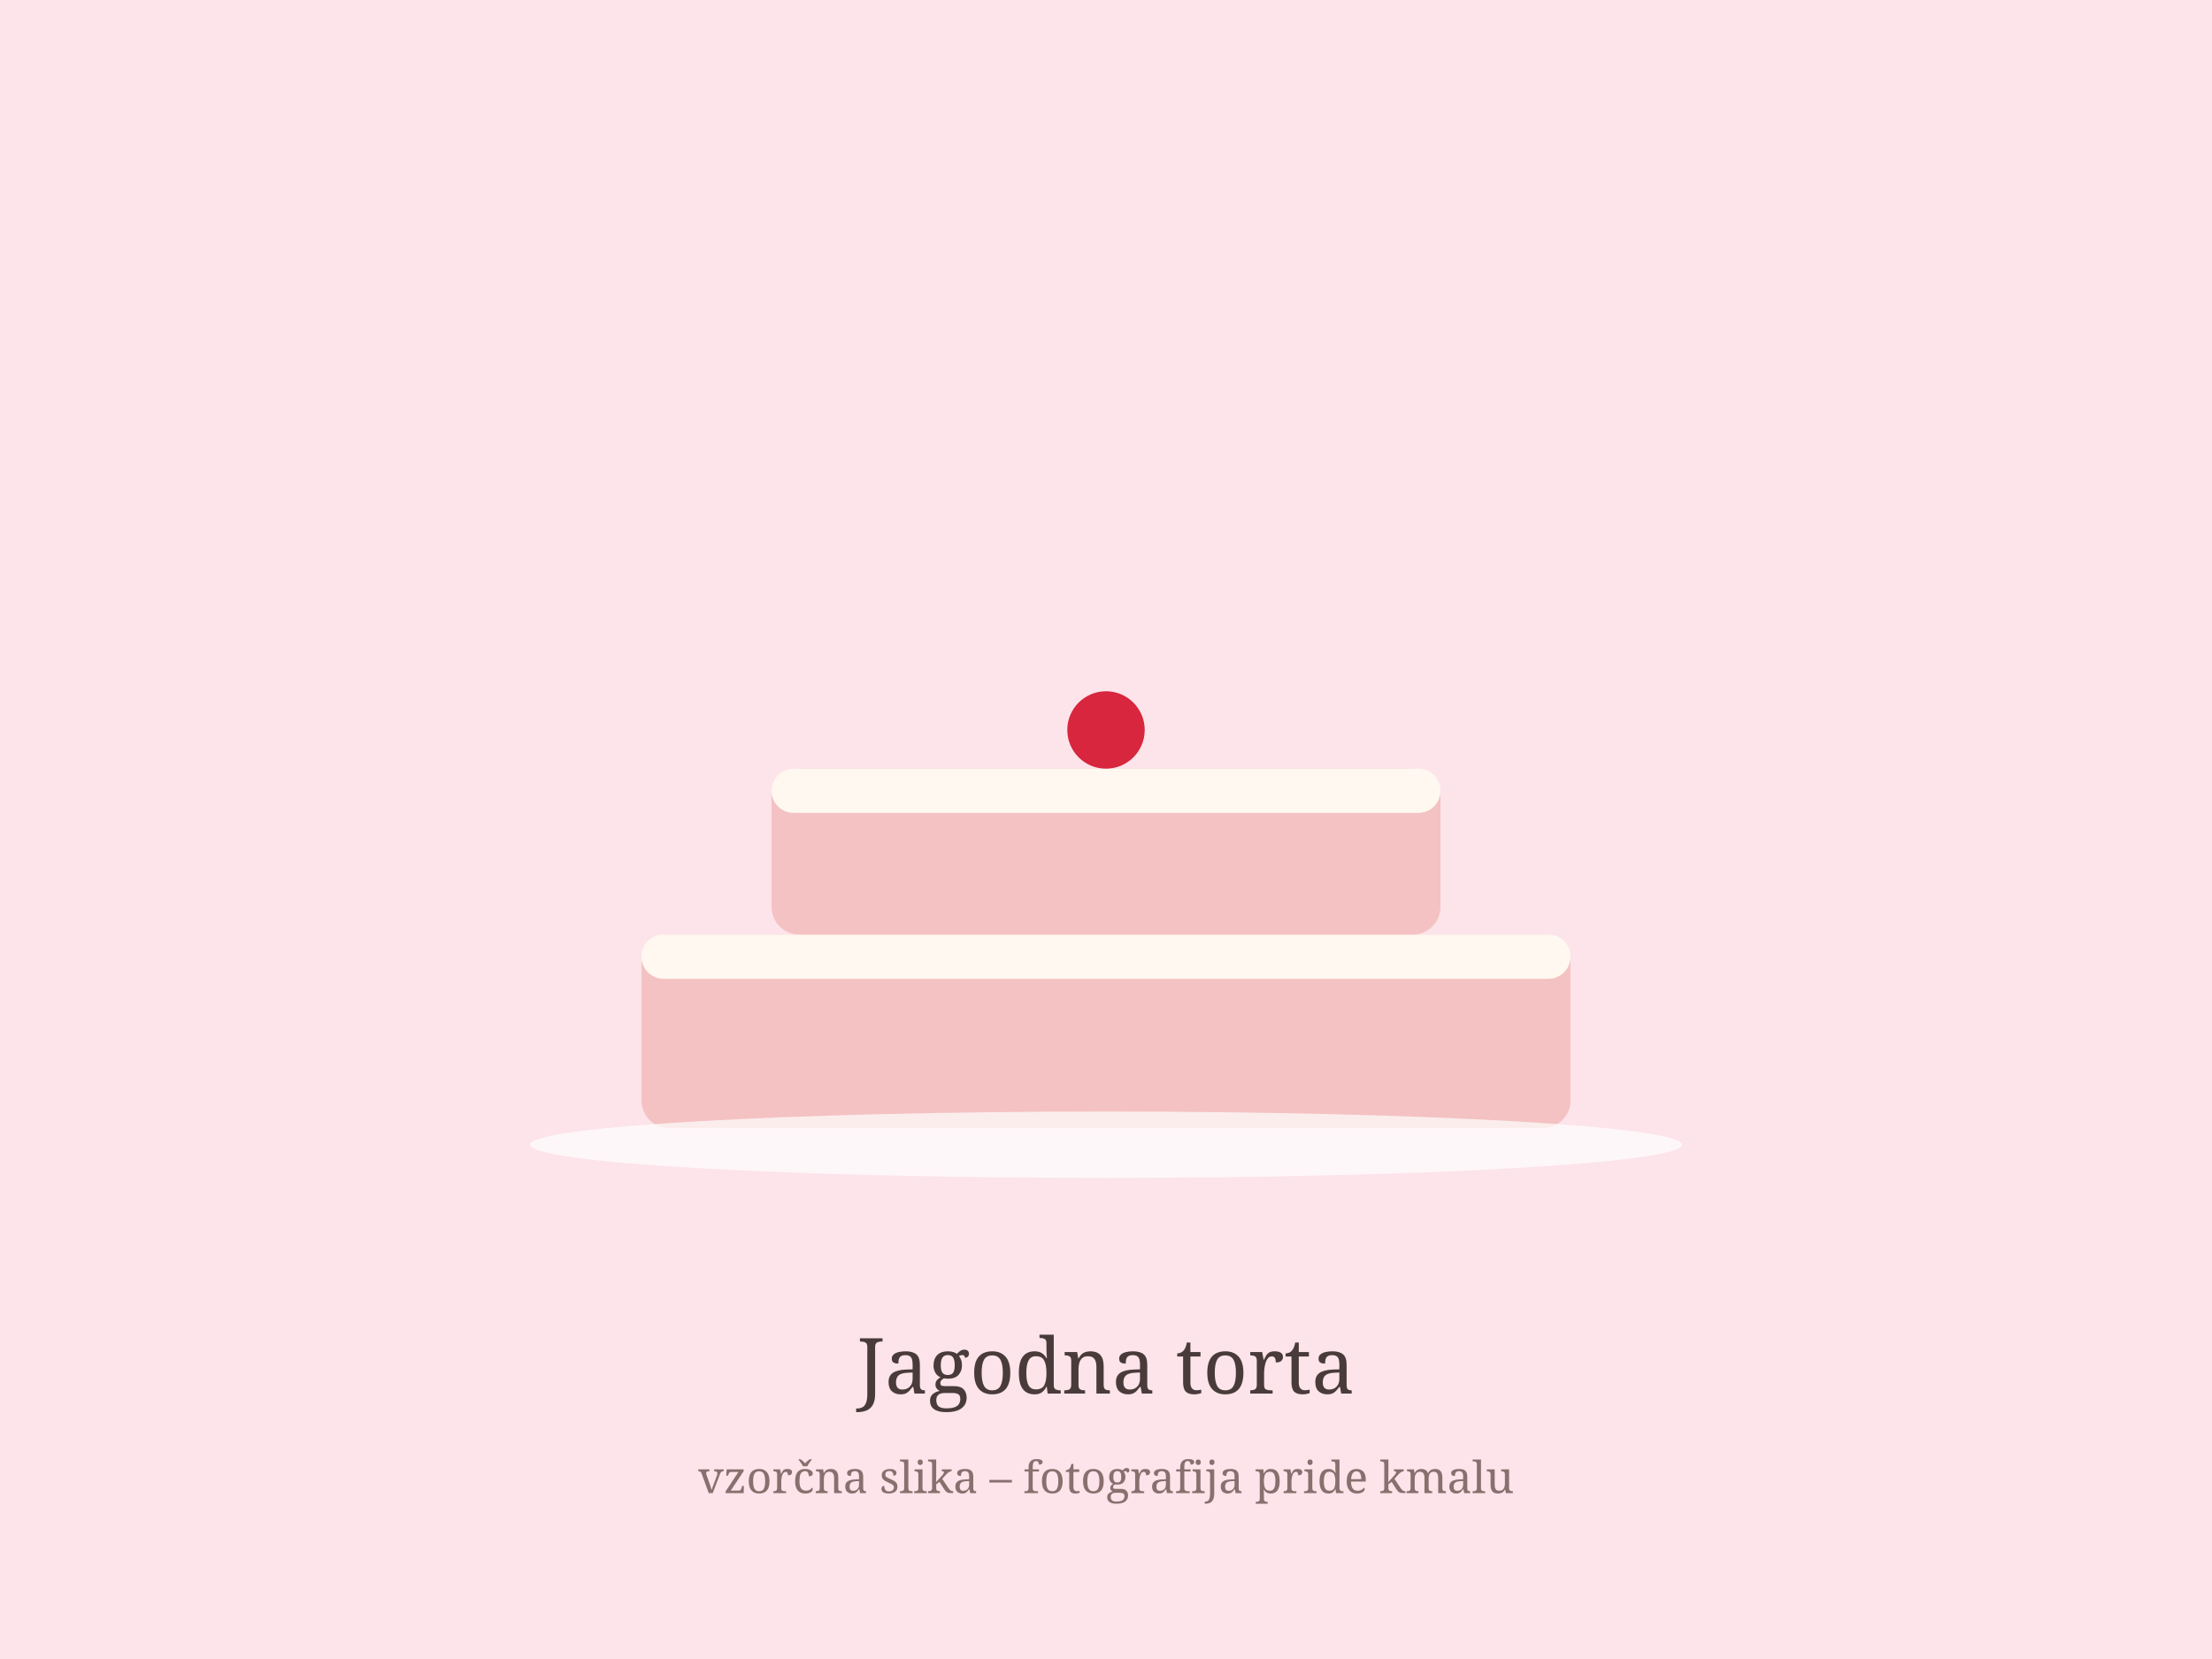
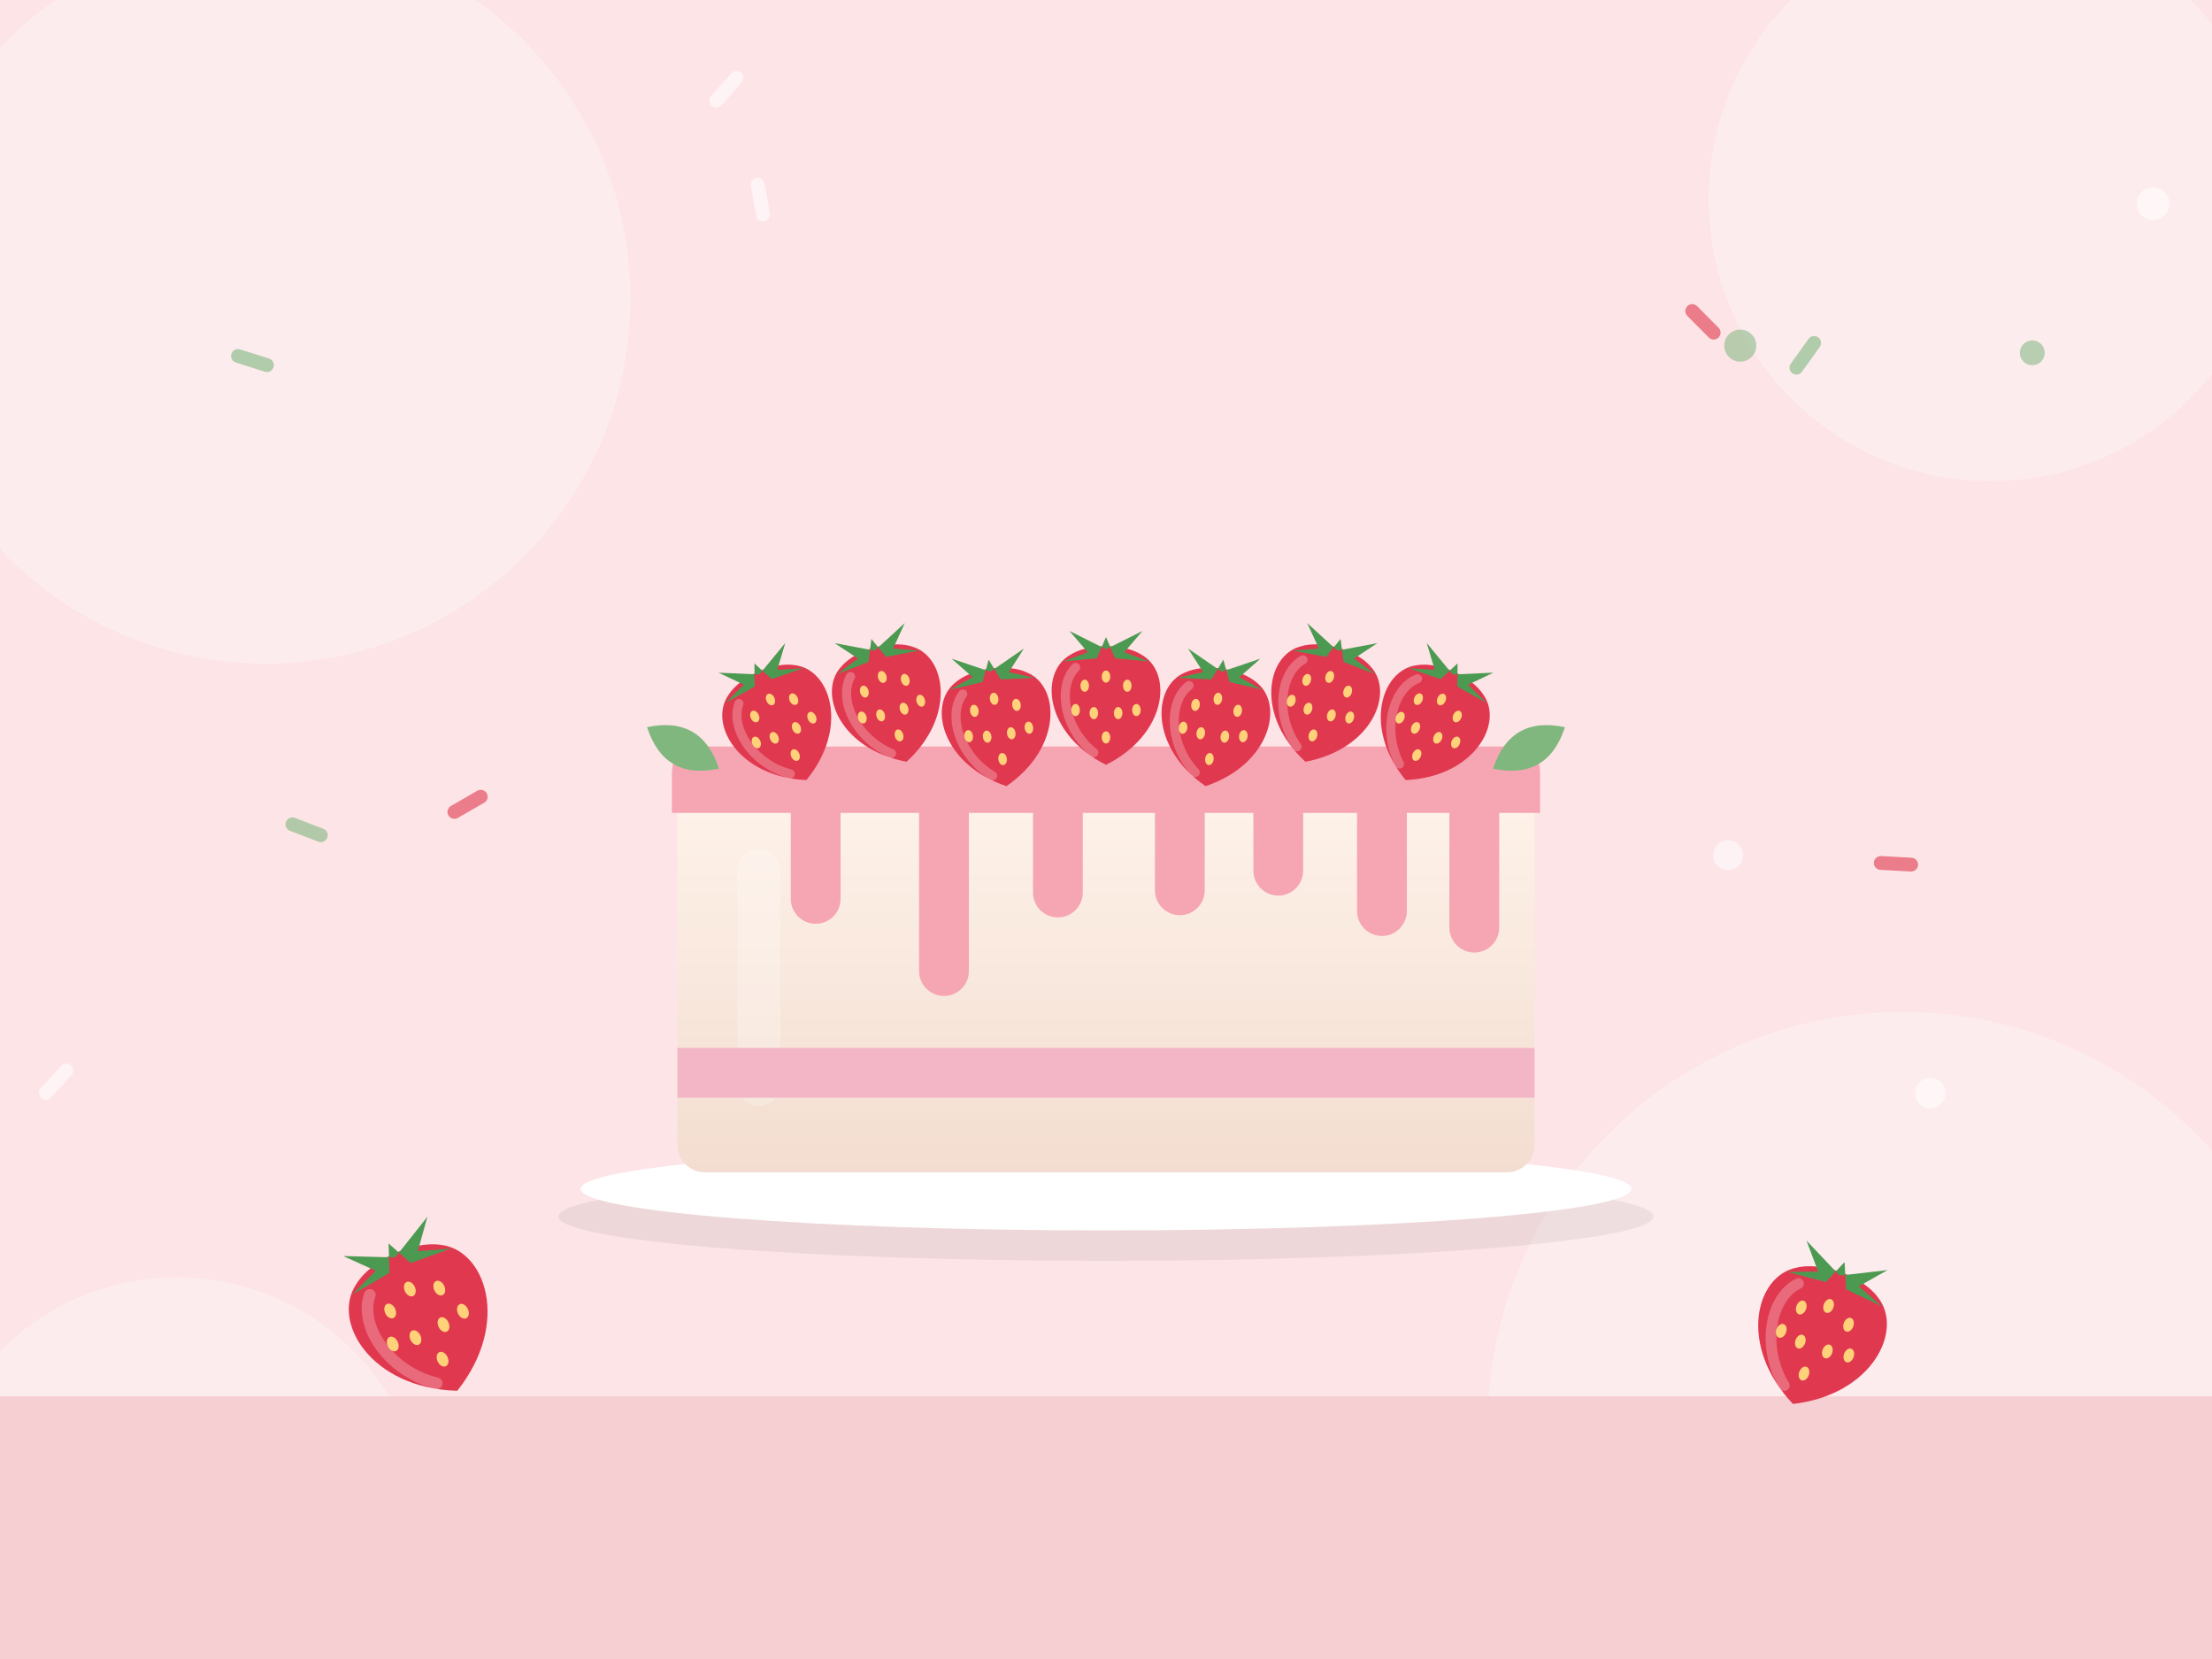
- <svg xmlns="http://www.w3.org/2000/svg" viewBox="0 0 800 600" width="800" height="600">
-   <rect width="800" height="600" fill="#fce4ea" />
-   <rect x="232.0" y="338" width="336.0" height="70" rx="10" fill="#f4c2c2" />
-   <rect x="232.0" y="338" width="336.0" height="16" rx="8" fill="#fff8f0" />
-   <rect x="279.04" y="278" width="241.92" height="60" rx="10" fill="#f4c2c2" />
-   <rect x="279.04" y="278" width="241.92" height="16" rx="8" fill="#fff8f0" />
-   <circle cx="400.0" cy="264" r="14" fill="#d7263d" />
-   <ellipse cx="400.0" cy="414" rx="208.32" ry="12" fill="#ffffff" opacity="0.7" />
-   <text x="400.0" y="504.0" text-anchor="middle" font-family="Georgia, serif" font-size="28" fill="#4a3b3b">Jagodna torta</text>
-   <text x="400.0" y="540.0" text-anchor="middle" font-family="Georgia, serif" font-size="16" fill="#8a6f6f">vzorčna slika – fotografija pride kmalu</text>
+ <svg xmlns="http://www.w3.org/2000/svg" viewBox="0 0 800 600" width="800" height="600" role="img">
+   <defs>
+     <linearGradient id="g1" x1="0" y1="0" x2="0" y2="1">
+       <stop offset="0" stop-color="#fff4ec" />
+       <stop offset="1" stop-color="#f3ddd0" />
+     </linearGradient>
+   </defs>
+   <rect width="800" height="600" fill="#fde4e6" />
+   <circle cx="96" cy="108" r="132" fill="#fef0f1" opacity="0.7" />
+   <circle cx="720" cy="72" r="102" fill="#fef0f1" opacity="0.7" />
+   <circle cx="688" cy="516" r="150" fill="#fef0f1" opacity="0.7" />
+   <circle cx="64" cy="552" r="90" fill="#fef0f1" opacity="0.7" />
+   <rect x="12.3" y="388.7" width="16" height="5" rx="2.5" fill="#ffffff" opacity="0.6" transform="rotate(132.3 20.3 391.2)" />
+   <rect x="254.7" y="29.8" width="16" height="5" rx="2.5" fill="#ffffff" opacity="0.6" transform="rotate(131.4 262.7 32.3)" />
+   <rect x="267" y="69.7" width="16" height="5" rx="2.5" fill="#ffffff" opacity="0.6" transform="rotate(80.1 275 72.2)" />
+   <rect x="83.3" y="127.9" width="16" height="5" rx="2.5" fill="#7fb77e" opacity="0.6" transform="rotate(17.6 91.3 130.4)" />
+   <rect x="46.7" y="523" width="16" height="5" rx="2.5" fill="#7fb77e" opacity="0.6" transform="rotate(87.6 54.7 525.5)" />
+   <rect x="644.9" y="126" width="16" height="5" rx="2.5" fill="#7fb77e" opacity="0.6" transform="rotate(125.6 652.9 128.5)" />
+   <rect x="624.2" y="564.3" width="16" height="5" rx="2.5" fill="#e0384f" opacity="0.6" transform="rotate(44.1 632.2 566.8)" />
+   <rect x="102.9" y="297.6" width="16" height="5" rx="2.5" fill="#7fb77e" opacity="0.6" transform="rotate(21 110.9 300.1)" />
+   <rect x="161.1" y="288.4" width="16" height="5" rx="2.5" fill="#e0384f" opacity="0.6" transform="rotate(150.1 169.1 290.9)" />
+   <rect x="677.7" y="309.9" width="16" height="5" rx="2.5" fill="#e0384f" opacity="0.6" transform="rotate(3.1 685.7 312.4)" />
+   <circle cx="116.4" cy="579.9" r="4.8" fill="#e0384f" opacity="0.55" />
+   <circle cx="778.7" cy="73.7" r="5.9" fill="#ffffff" opacity="0.55" />
+   <circle cx="698.1" cy="395.3" r="5.5" fill="#ffffff" opacity="0.55" />
+   <circle cx="625" cy="309.3" r="5.4" fill="#ffffff" opacity="0.55" />
+   <circle cx="735" cy="127.6" r="4.5" fill="#7fb77e" opacity="0.55" />
+   <rect x="607.9" y="113.9" width="16" height="5" rx="2.5" fill="#e0384f" opacity="0.6" transform="rotate(45.2 615.9 116.4)" />
+   <circle cx="629.4" cy="125" r="5.8" fill="#7fb77e" opacity="0.55" />
+   <rect x="0" y="505" width="800" height="95" fill="#f6cfd3" />
+   <ellipse cx="400" cy="440" rx="198" ry="16" fill="#000" opacity="0.06" />
+   <ellipse cx="400" cy="430" rx="190" ry="15" fill="#ffffff" />
+   <rect x="245" y="274" width="310" height="150" rx="10" fill="url(#g1)" />
+   <rect x="266.7" y="307" width="15.5" height="93" rx="7.8" fill="#fff" opacity="0.22" />
+   <rect x="245" y="379" width="310" height="18" fill="#f2b6c6" />
+   <path d="M243 280 Q243 270 253 270 L547 270 Q557 270 557 280 L557 294 L542.2 294 L542.2 335.5 A9 9 0 0 1 524.2 335.5 L524.2 294 L508.8 294 L508.8 329.5 A9 9 0 0 1 490.8 329.5 L490.8 294 L471.3 294 L471.3 314.9 A9 9 0 0 1 453.3 314.9 L453.3 294 L435.7 294 L435.7 322 A9 9 0 0 1 417.7 322 L417.7 294 L391.6 294 L391.6 322.8 A9 9 0 0 1 373.6 322.8 L373.6 294 L350.4 294 L350.4 351.2 A9 9 0 0 1 332.4 351.2 L332.4 294 L304 294 L304 325.1 A9 9 0 0 1 286 325.1 L286 294 L243 294 Z" fill="#f6a5b2" />
+   <g transform="translate(280 256) rotate(-24) scale(1.1)">
+     <path d="M0 26 C-20 16 -22 -4 -12 -10 C-6 -14 6 -14 12 -10 C22 -4 20 16 0 26 Z" fill="#e0384f" />
+     <path d="M-4 22 C-14 14 -16 0 -10 -6" stroke="#fff" stroke-width="3" fill="none" opacity="0.25" stroke-linecap="round" />
+     <ellipse cx="-7" cy="0" rx="1.4" ry="2" fill="#ffd27a" />
+     <ellipse cx="0" cy="-3" rx="1.4" ry="2" fill="#ffd27a" />
+     <ellipse cx="7" cy="0" rx="1.4" ry="2" fill="#ffd27a" />
+     <ellipse cx="-4" cy="9" rx="1.4" ry="2" fill="#ffd27a" />
+     <ellipse cx="4" cy="9" rx="1.4" ry="2" fill="#ffd27a" />
+     <ellipse cx="0" cy="17" rx="1.4" ry="2" fill="#ffd27a" />
+     <ellipse cx="-10" cy="8" rx="1.4" ry="2" fill="#ffd27a" />
+     <ellipse cx="10" cy="8" rx="1.4" ry="2" fill="#ffd27a" />
+     <path d="M0 -12 L-12 -18 L-6 -11 L-14 -8 L-3 -9 L0 -16 L3 -9 L14 -8 L6 -11 L12 -18 Z" fill="#4c9a52" />
+   </g>
+   <g transform="translate(320 248) rotate(-16) scale(1.1)">
+     <path d="M0 26 C-20 16 -22 -4 -12 -10 C-6 -14 6 -14 12 -10 C22 -4 20 16 0 26 Z" fill="#e0384f" />
+     <path d="M-4 22 C-14 14 -16 0 -10 -6" stroke="#fff" stroke-width="3" fill="none" opacity="0.25" stroke-linecap="round" />
+     <ellipse cx="-7" cy="0" rx="1.4" ry="2" fill="#ffd27a" />
+     <ellipse cx="0" cy="-3" rx="1.4" ry="2" fill="#ffd27a" />
+     <ellipse cx="7" cy="0" rx="1.4" ry="2" fill="#ffd27a" />
+     <ellipse cx="-4" cy="9" rx="1.4" ry="2" fill="#ffd27a" />
+     <ellipse cx="4" cy="9" rx="1.4" ry="2" fill="#ffd27a" />
+     <ellipse cx="0" cy="17" rx="1.4" ry="2" fill="#ffd27a" />
+     <ellipse cx="-10" cy="8" rx="1.4" ry="2" fill="#ffd27a" />
+     <ellipse cx="10" cy="8" rx="1.4" ry="2" fill="#ffd27a" />
+     <path d="M0 -12 L-12 -18 L-6 -11 L-14 -8 L-3 -9 L0 -16 L3 -9 L14 -8 L6 -11 L12 -18 Z" fill="#4c9a52" />
+   </g>
+   <g transform="translate(360 256) rotate(-8) scale(1.1)">
+     <path d="M0 26 C-20 16 -22 -4 -12 -10 C-6 -14 6 -14 12 -10 C22 -4 20 16 0 26 Z" fill="#e0384f" />
+     <path d="M-4 22 C-14 14 -16 0 -10 -6" stroke="#fff" stroke-width="3" fill="none" opacity="0.25" stroke-linecap="round" />
+     <ellipse cx="-7" cy="0" rx="1.4" ry="2" fill="#ffd27a" />
+     <ellipse cx="0" cy="-3" rx="1.4" ry="2" fill="#ffd27a" />
+     <ellipse cx="7" cy="0" rx="1.4" ry="2" fill="#ffd27a" />
+     <ellipse cx="-4" cy="9" rx="1.4" ry="2" fill="#ffd27a" />
+     <ellipse cx="4" cy="9" rx="1.4" ry="2" fill="#ffd27a" />
+     <ellipse cx="0" cy="17" rx="1.4" ry="2" fill="#ffd27a" />
+     <ellipse cx="-10" cy="8" rx="1.4" ry="2" fill="#ffd27a" />
+     <ellipse cx="10" cy="8" rx="1.4" ry="2" fill="#ffd27a" />
+     <path d="M0 -12 L-12 -18 L-6 -11 L-14 -8 L-3 -9 L0 -16 L3 -9 L14 -8 L6 -11 L12 -18 Z" fill="#4c9a52" />
+   </g>
+   <g transform="translate(400 248) rotate(0) scale(1.1)">
+     <path d="M0 26 C-20 16 -22 -4 -12 -10 C-6 -14 6 -14 12 -10 C22 -4 20 16 0 26 Z" fill="#e0384f" />
+     <path d="M-4 22 C-14 14 -16 0 -10 -6" stroke="#fff" stroke-width="3" fill="none" opacity="0.25" stroke-linecap="round" />
+     <ellipse cx="-7" cy="0" rx="1.4" ry="2" fill="#ffd27a" />
+     <ellipse cx="0" cy="-3" rx="1.4" ry="2" fill="#ffd27a" />
+     <ellipse cx="7" cy="0" rx="1.4" ry="2" fill="#ffd27a" />
+     <ellipse cx="-4" cy="9" rx="1.4" ry="2" fill="#ffd27a" />
+     <ellipse cx="4" cy="9" rx="1.4" ry="2" fill="#ffd27a" />
+     <ellipse cx="0" cy="17" rx="1.4" ry="2" fill="#ffd27a" />
+     <ellipse cx="-10" cy="8" rx="1.4" ry="2" fill="#ffd27a" />
+     <ellipse cx="10" cy="8" rx="1.4" ry="2" fill="#ffd27a" />
+     <path d="M0 -12 L-12 -18 L-6 -11 L-14 -8 L-3 -9 L0 -16 L3 -9 L14 -8 L6 -11 L12 -18 Z" fill="#4c9a52" />
+   </g>
+   <g transform="translate(440 256) rotate(8) scale(1.1)">
+     <path d="M0 26 C-20 16 -22 -4 -12 -10 C-6 -14 6 -14 12 -10 C22 -4 20 16 0 26 Z" fill="#e0384f" />
+     <path d="M-4 22 C-14 14 -16 0 -10 -6" stroke="#fff" stroke-width="3" fill="none" opacity="0.25" stroke-linecap="round" />
+     <ellipse cx="-7" cy="0" rx="1.4" ry="2" fill="#ffd27a" />
+     <ellipse cx="0" cy="-3" rx="1.4" ry="2" fill="#ffd27a" />
+     <ellipse cx="7" cy="0" rx="1.4" ry="2" fill="#ffd27a" />
+     <ellipse cx="-4" cy="9" rx="1.4" ry="2" fill="#ffd27a" />
+     <ellipse cx="4" cy="9" rx="1.4" ry="2" fill="#ffd27a" />
+     <ellipse cx="0" cy="17" rx="1.4" ry="2" fill="#ffd27a" />
+     <ellipse cx="-10" cy="8" rx="1.4" ry="2" fill="#ffd27a" />
+     <ellipse cx="10" cy="8" rx="1.4" ry="2" fill="#ffd27a" />
+     <path d="M0 -12 L-12 -18 L-6 -11 L-14 -8 L-3 -9 L0 -16 L3 -9 L14 -8 L6 -11 L12 -18 Z" fill="#4c9a52" />
+   </g>
+   <g transform="translate(480 248) rotate(16) scale(1.1)">
+     <path d="M0 26 C-20 16 -22 -4 -12 -10 C-6 -14 6 -14 12 -10 C22 -4 20 16 0 26 Z" fill="#e0384f" />
+     <path d="M-4 22 C-14 14 -16 0 -10 -6" stroke="#fff" stroke-width="3" fill="none" opacity="0.25" stroke-linecap="round" />
+     <ellipse cx="-7" cy="0" rx="1.4" ry="2" fill="#ffd27a" />
+     <ellipse cx="0" cy="-3" rx="1.4" ry="2" fill="#ffd27a" />
+     <ellipse cx="7" cy="0" rx="1.4" ry="2" fill="#ffd27a" />
+     <ellipse cx="-4" cy="9" rx="1.4" ry="2" fill="#ffd27a" />
+     <ellipse cx="4" cy="9" rx="1.4" ry="2" fill="#ffd27a" />
+     <ellipse cx="0" cy="17" rx="1.4" ry="2" fill="#ffd27a" />
+     <ellipse cx="-10" cy="8" rx="1.4" ry="2" fill="#ffd27a" />
+     <ellipse cx="10" cy="8" rx="1.4" ry="2" fill="#ffd27a" />
+     <path d="M0 -12 L-12 -18 L-6 -11 L-14 -8 L-3 -9 L0 -16 L3 -9 L14 -8 L6 -11 L12 -18 Z" fill="#4c9a52" />
+   </g>
+   <g transform="translate(520 256) rotate(24) scale(1.1)">
+     <path d="M0 26 C-20 16 -22 -4 -12 -10 C-6 -14 6 -14 12 -10 C22 -4 20 16 0 26 Z" fill="#e0384f" />
+     <path d="M-4 22 C-14 14 -16 0 -10 -6" stroke="#fff" stroke-width="3" fill="none" opacity="0.25" stroke-linecap="round" />
+     <ellipse cx="-7" cy="0" rx="1.4" ry="2" fill="#ffd27a" />
+     <ellipse cx="0" cy="-3" rx="1.4" ry="2" fill="#ffd27a" />
+     <ellipse cx="7" cy="0" rx="1.4" ry="2" fill="#ffd27a" />
+     <ellipse cx="-4" cy="9" rx="1.4" ry="2" fill="#ffd27a" />
+     <ellipse cx="4" cy="9" rx="1.4" ry="2" fill="#ffd27a" />
+     <ellipse cx="0" cy="17" rx="1.4" ry="2" fill="#ffd27a" />
+     <ellipse cx="-10" cy="8" rx="1.4" ry="2" fill="#ffd27a" />
+     <ellipse cx="10" cy="8" rx="1.4" ry="2" fill="#ffd27a" />
+     <path d="M0 -12 L-12 -18 L-6 -11 L-14 -8 L-3 -9 L0 -16 L3 -9 L14 -8 L6 -11 L12 -18 Z" fill="#4c9a52" />
+   </g>
+   <path transform="translate(260 278) rotate(-150)" d="M0 0 Q15 -13.5 30 0 Q15 13.5 0 0 Z" fill="#7fb77e" />
+   <path transform="translate(540 278) rotate(-30)" d="M0 0 Q15 -13.5 30 0 Q15 13.5 0 0 Z" fill="#7fb77e" />
+   <g transform="translate(150 470) rotate(-25) scale(1.4)">
+     <path d="M0 26 C-20 16 -22 -4 -12 -10 C-6 -14 6 -14 12 -10 C22 -4 20 16 0 26 Z" fill="#e0384f" />
+     <path d="M-4 22 C-14 14 -16 0 -10 -6" stroke="#fff" stroke-width="3" fill="none" opacity="0.25" stroke-linecap="round" />
+     <ellipse cx="-7" cy="0" rx="1.4" ry="2" fill="#ffd27a" />
+     <ellipse cx="0" cy="-3" rx="1.4" ry="2" fill="#ffd27a" />
+     <ellipse cx="7" cy="0" rx="1.4" ry="2" fill="#ffd27a" />
+     <ellipse cx="-4" cy="9" rx="1.4" ry="2" fill="#ffd27a" />
+     <ellipse cx="4" cy="9" rx="1.4" ry="2" fill="#ffd27a" />
+     <ellipse cx="0" cy="17" rx="1.4" ry="2" fill="#ffd27a" />
+     <ellipse cx="-10" cy="8" rx="1.4" ry="2" fill="#ffd27a" />
+     <ellipse cx="10" cy="8" rx="1.4" ry="2" fill="#ffd27a" />
+     <path d="M0 -12 L-12 -18 L-6 -11 L-14 -8 L-3 -9 L0 -16 L3 -9 L14 -8 L6 -11 L12 -18 Z" fill="#4c9a52" />
+   </g>
+   <g transform="translate(660 476) rotate(20) scale(1.3)">
+     <path d="M0 26 C-20 16 -22 -4 -12 -10 C-6 -14 6 -14 12 -10 C22 -4 20 16 0 26 Z" fill="#e0384f" />
+     <path d="M-4 22 C-14 14 -16 0 -10 -6" stroke="#fff" stroke-width="3" fill="none" opacity="0.25" stroke-linecap="round" />
+     <ellipse cx="-7" cy="0" rx="1.4" ry="2" fill="#ffd27a" />
+     <ellipse cx="0" cy="-3" rx="1.4" ry="2" fill="#ffd27a" />
+     <ellipse cx="7" cy="0" rx="1.4" ry="2" fill="#ffd27a" />
+     <ellipse cx="-4" cy="9" rx="1.4" ry="2" fill="#ffd27a" />
+     <ellipse cx="4" cy="9" rx="1.4" ry="2" fill="#ffd27a" />
+     <ellipse cx="0" cy="17" rx="1.4" ry="2" fill="#ffd27a" />
+     <ellipse cx="-10" cy="8" rx="1.4" ry="2" fill="#ffd27a" />
+     <ellipse cx="10" cy="8" rx="1.4" ry="2" fill="#ffd27a" />
+     <path d="M0 -12 L-12 -18 L-6 -11 L-14 -8 L-3 -9 L0 -16 L3 -9 L14 -8 L6 -11 L12 -18 Z" fill="#4c9a52" />
+   </g>
</svg>
